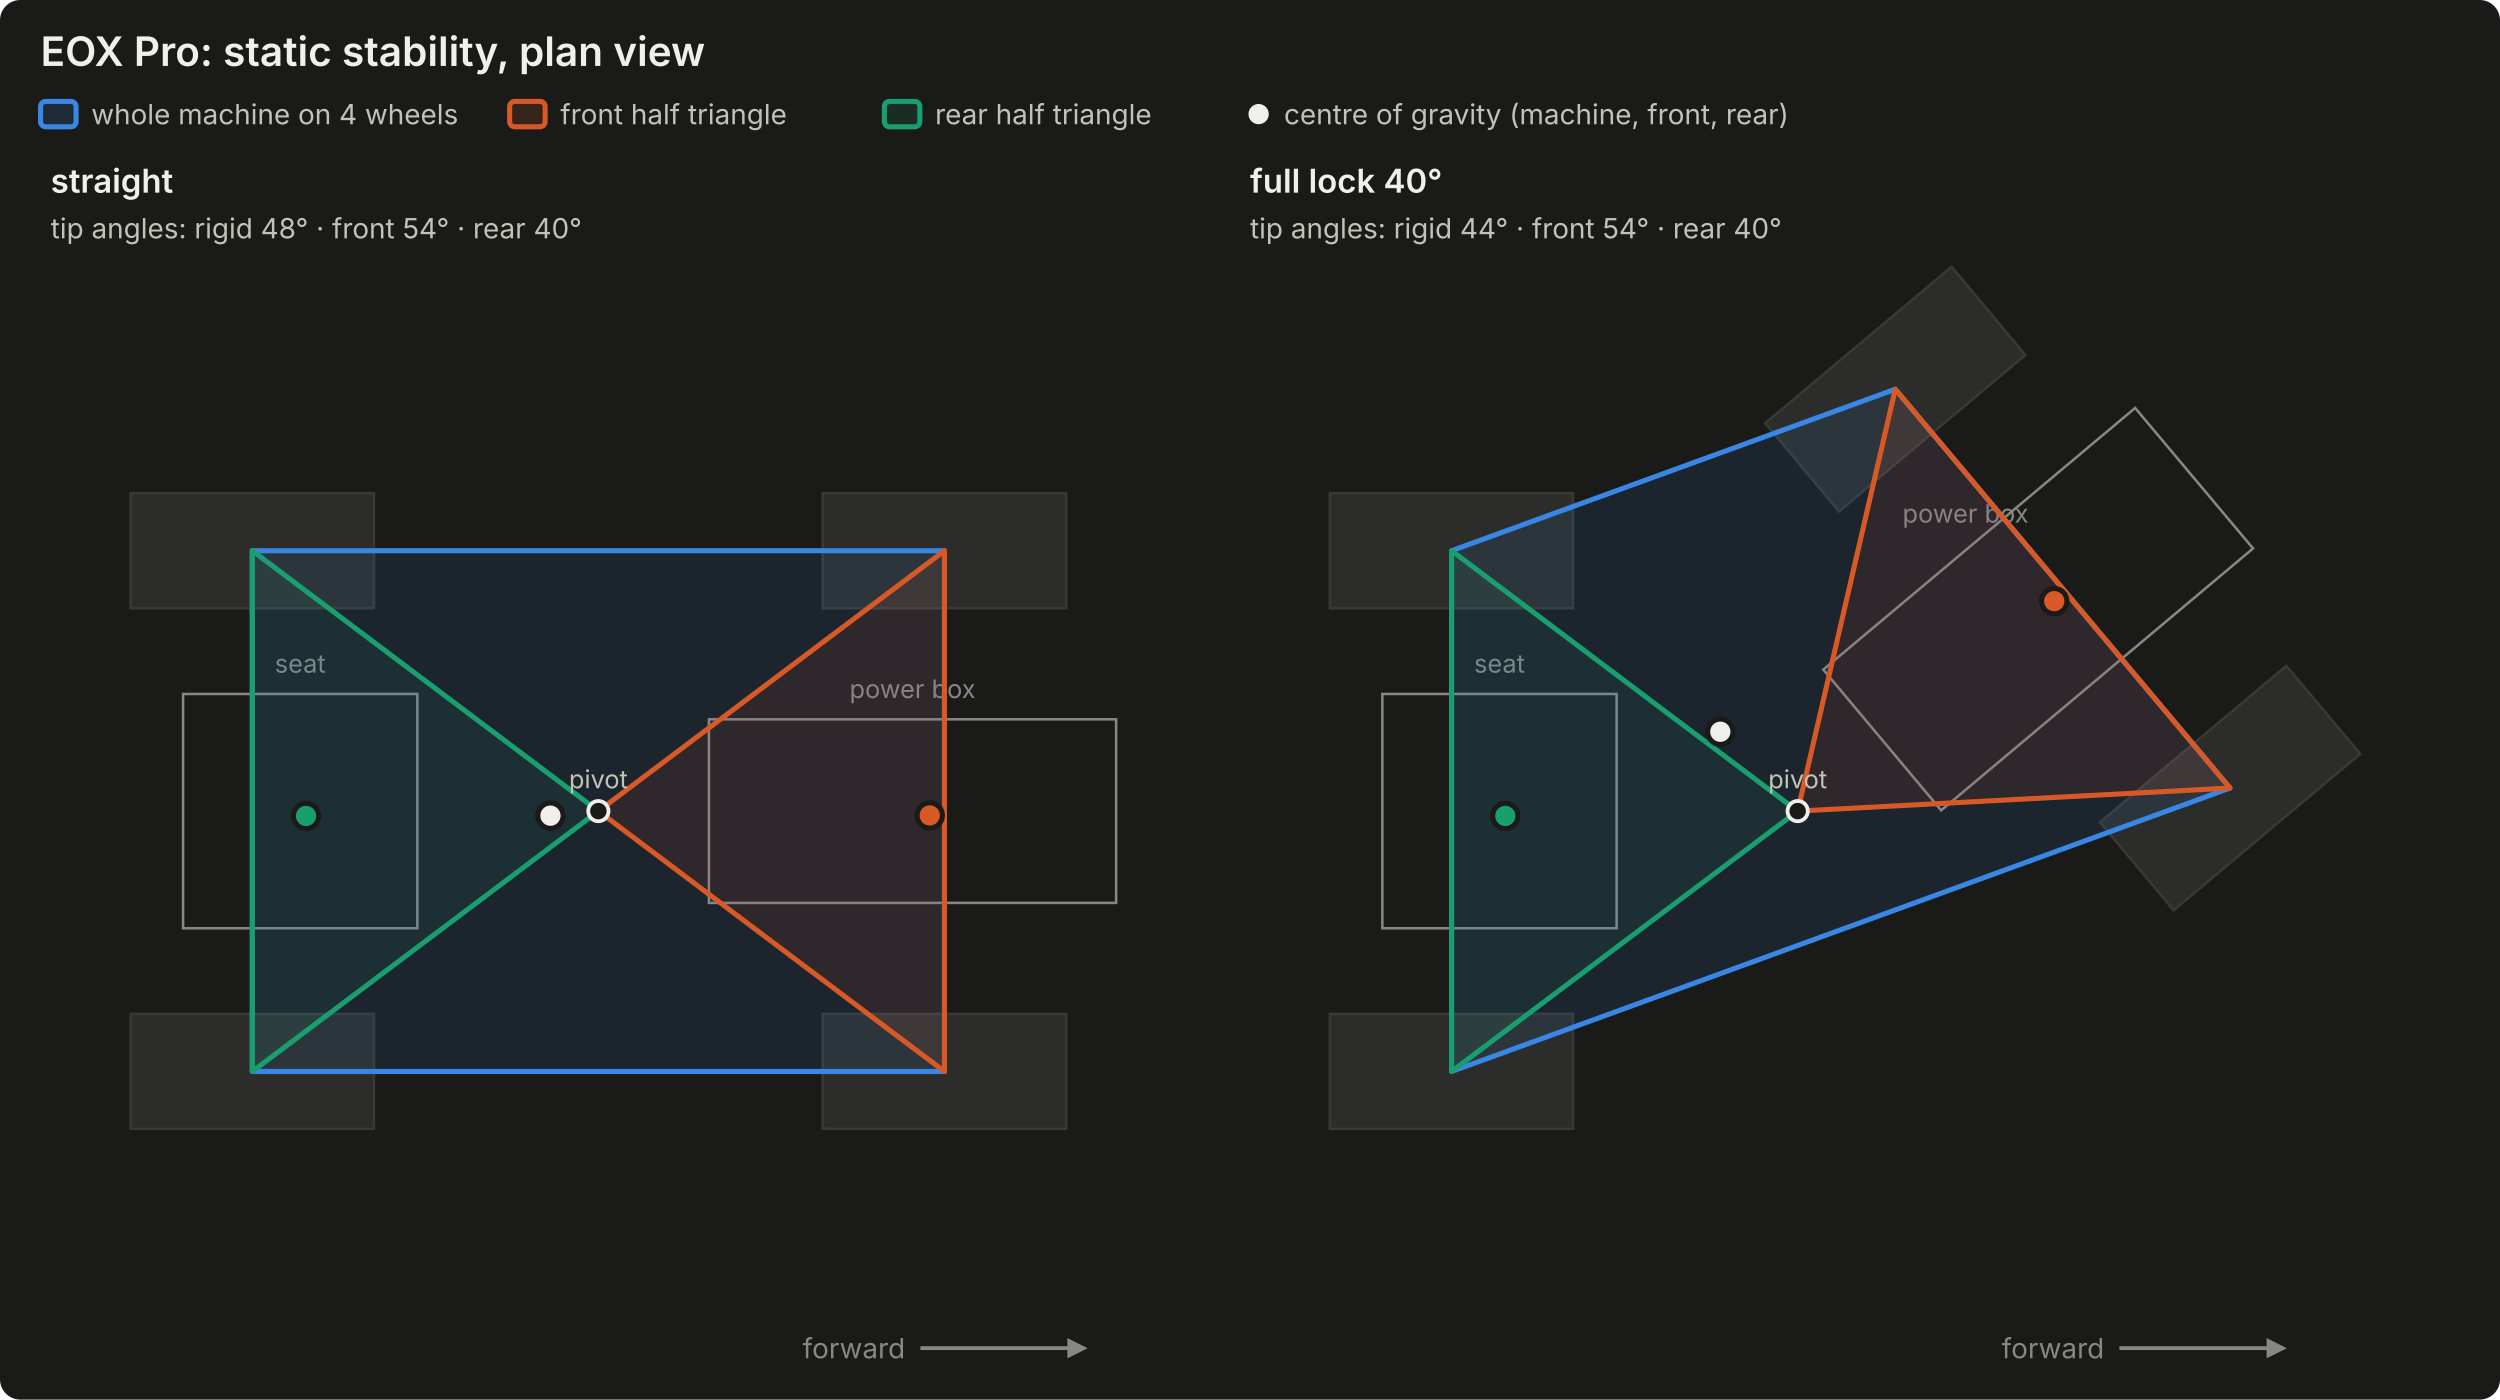
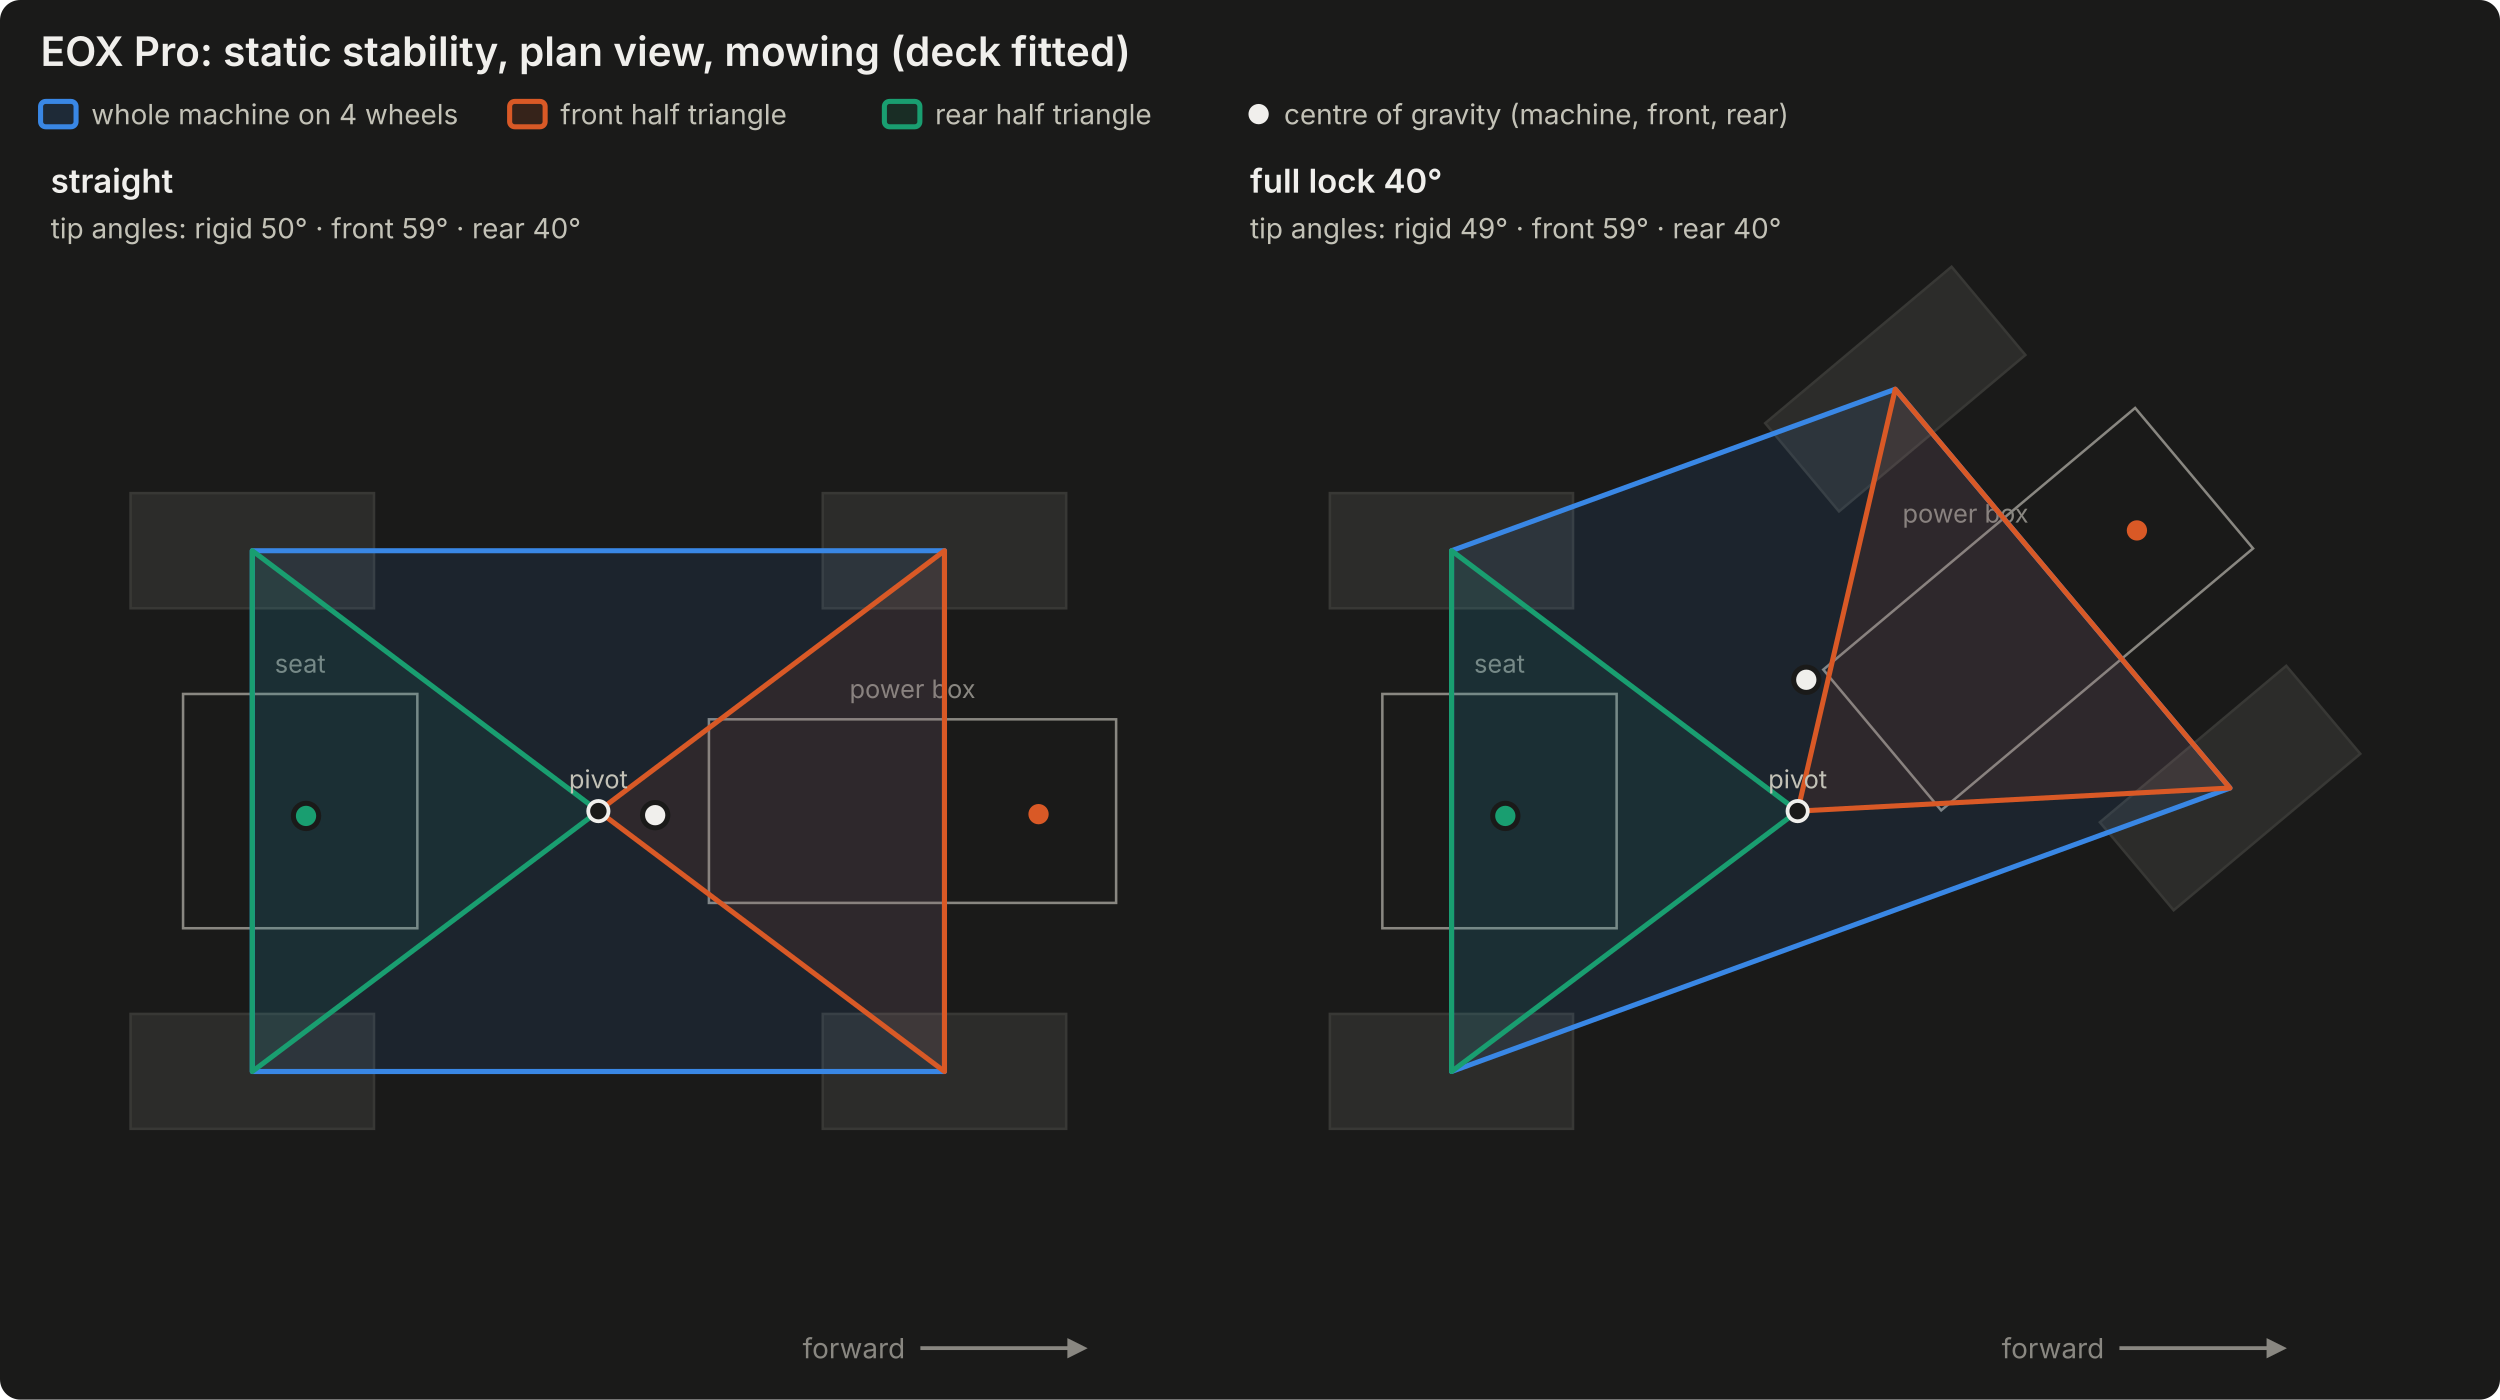
<svg xmlns="http://www.w3.org/2000/svg" viewBox="0 0 986 552" width="986" height="552" role="img" aria-labelledby="t d" font-family="system-ui, -apple-system, &quot;Segoe UI&quot;, sans-serif">
  <rect width="100%" height="100%" rx="8" fill="#1a1a19" />
-   <text x="16.0" y="26.0" font-size="16" font-weight="600" fill="#f0efec" text-anchor="start">EOX Pro: static stability, plan view</text>
+   <text x="16.0" y="26.0" font-size="16" font-weight="600" fill="#f0efec" text-anchor="start">EOX Pro: static stability, plan view, mowing (deck fitted)</text>
  <rect x="16" y="40" width="14" height="10" rx="2" fill="#3987e5" fill-opacity="0.15" stroke="#3987e5" stroke-width="2" />
  <text x="36.0" y="49.0" font-size="11" font-weight="400" fill="#c3c2b7" text-anchor="start">whole machine on 4 wheels</text>
  <rect x="201.0" y="40" width="14" height="10" rx="2" fill="#d95926" fill-opacity="0.15" stroke="#d95926" stroke-width="2" />
  <text x="221.0" y="49.0" font-size="11" font-weight="400" fill="#c3c2b7" text-anchor="start">front half triangle</text>
  <rect x="348.8" y="40" width="14" height="10" rx="2" fill="#199e70" fill-opacity="0.15" stroke="#199e70" stroke-width="2" />
  <text x="368.8" y="49.0" font-size="11" font-weight="400" fill="#c3c2b7" text-anchor="start">rear half triangle</text>
  <circle cx="496.4" cy="45" r="5" fill="#f0efec" stroke="#1a1a19" stroke-width="2" />
  <text x="506.4" y="49.0" font-size="11" font-weight="400" fill="#c3c2b7" text-anchor="start">centre of gravity (machine, front, rear)</text>
  <text x="20.0" y="76.0" font-size="13" font-weight="600" fill="#f0efec" text-anchor="start">straight</text>
-   <text x="20.0" y="94.0" font-size="11" font-weight="400" fill="#c3c2b7" text-anchor="start">tip angles: rigid 48° · front 54° · rear 40°</text>
+   <text x="20.0" y="94.0" font-size="11" font-weight="400" fill="#c3c2b7" text-anchor="start">tip angles: rigid 50° · front 59° · rear 40°</text>
  <polygon points="51.5,239.9 147.5,239.9 147.5,194.5 51.5,194.5" fill="#2c2c2a" stroke="#383835" stroke-width="1" />
  <polygon points="51.5,445.2 147.5,445.2 147.5,399.9 51.5,399.9" fill="#2c2c2a" stroke="#383835" stroke-width="1" />
  <polygon points="324.5,239.9 420.5,239.9 420.5,194.5 324.5,194.5" fill="#2c2c2a" stroke="#383835" stroke-width="1" />
  <polygon points="324.5,445.2 420.5,445.2 420.5,399.9 324.5,399.9" fill="#2c2c2a" stroke="#383835" stroke-width="1" />
  <polygon points="279.6,356.1 440.2,356.1 440.2,283.7 279.6,283.7" fill="none" stroke="#898781" stroke-width="1" />
  <text x="359.9" y="275.3" font-size="10" font-weight="400" fill="#898781" text-anchor="middle">power box</text>
  <polygon points="72.2,366.1 164.6,366.1 164.6,273.7 72.2,273.7" fill="none" stroke="#898781" stroke-width="1" />
  <text x="118.4" y="265.3" font-size="10" font-weight="400" fill="#898781" text-anchor="middle">seat</text>
  <polygon points="372.5,217.2 372.5,422.6 99.5,422.6 99.5,217.2" fill="#3987e5" fill-opacity="0.10" stroke="#3987e5" stroke-width="2" stroke-linejoin="round" />
  <polygon points="372.5,217.2 372.5,422.6 236.0,319.9" fill="#d95926" fill-opacity="0.10" stroke="#d95926" stroke-width="2" stroke-linejoin="round" />
  <polygon points="99.5,217.2 99.5,422.6 236.0,319.9" fill="#199e70" fill-opacity="0.10" stroke="#199e70" stroke-width="2" stroke-linejoin="round" />
  <circle cx="236.0" cy="319.9" r="4" fill="#1a1a19" stroke="#f0efec" stroke-width="1.5" />
  <text x="236.0" y="310.9" font-size="10" font-weight="400" fill="#c3c2b7" text-anchor="middle">pivot</text>
-   <circle cx="217.1" cy="321.7" r="5" fill="#f0efec" stroke="#1a1a19" stroke-width="2" />
-   <circle cx="366.7" cy="321.6" r="5" fill="#d95926" stroke="#1a1a19" stroke-width="2" />
+   <circle cx="258.4" cy="321.5" r="5" fill="#f0efec" stroke="#1a1a19" stroke-width="2" />
+   <circle cx="409.6" cy="321.1" r="5" fill="#d95926" stroke="#1a1a19" stroke-width="2" />
  <circle cx="120.7" cy="321.8" r="5" fill="#199e70" stroke="#1a1a19" stroke-width="2" />
  <line x1="363.0" y1="531.7" x2="423.0" y2="531.7" stroke="#898781" stroke-width="1.5" stroke-linecap="butt" />
  <path d="M428.97,531.74 l-8,-4 v8 Z" fill="#898781" />
  <text x="357.0" y="535.7" font-size="11" font-weight="400" fill="#898781" text-anchor="end">forward</text>
  <text x="493.0" y="76.0" font-size="13" font-weight="600" fill="#f0efec" text-anchor="start">full lock 40°</text>
-   <text x="493.0" y="94.0" font-size="11" font-weight="400" fill="#c3c2b7" text-anchor="start">tip angles: rigid 44° · front 54° · rear 40°</text>
+   <text x="493.0" y="94.0" font-size="11" font-weight="400" fill="#c3c2b7" text-anchor="start">tip angles: rigid 49° · front 59° · rear 40°</text>
  <polygon points="524.5,239.9 620.4,239.9 620.4,194.5 524.5,194.5" fill="#2c2c2a" stroke="#383835" stroke-width="1" />
  <polygon points="524.5,445.2 620.4,445.2 620.4,399.9 524.5,399.9" fill="#2c2c2a" stroke="#383835" stroke-width="1" />
  <polygon points="725.3,201.7 798.8,140.0 769.7,105.2 696.2,166.9" fill="#2c2c2a" stroke="#383835" stroke-width="1" />
  <polygon points="857.3,359.0 930.9,297.3 901.7,262.6 828.2,324.3" fill="#2c2c2a" stroke="#383835" stroke-width="1" />
  <polygon points="765.6,319.6 888.6,216.3 842.1,160.9 719.1,264.1" fill="none" stroke="#898781" stroke-width="1" />
  <text x="775.2" y="206.1" font-size="10" font-weight="400" fill="#898781" text-anchor="middle">power box</text>
  <polygon points="545.2,366.1 637.6,366.1 637.6,273.7 545.2,273.7" fill="none" stroke="#898781" stroke-width="1" />
  <text x="591.4" y="265.3" font-size="10" font-weight="400" fill="#898781" text-anchor="middle">seat</text>
  <polygon points="747.5,153.5 879.5,310.8 572.5,422.6 572.5,217.2" fill="#3987e5" fill-opacity="0.10" stroke="#3987e5" stroke-width="2" stroke-linejoin="round" />
  <polygon points="747.5,153.5 879.5,310.8 709.0,319.9" fill="#d95926" fill-opacity="0.10" stroke="#d95926" stroke-width="2" stroke-linejoin="round" />
  <polygon points="572.5,217.2 572.5,422.6 709.0,319.9" fill="#199e70" fill-opacity="0.10" stroke="#199e70" stroke-width="2" stroke-linejoin="round" />
  <circle cx="709.0" cy="319.9" r="4" fill="#1a1a19" stroke="#f0efec" stroke-width="1.5" />
  <text x="709.0" y="310.9" font-size="10" font-weight="400" fill="#c3c2b7" text-anchor="middle">pivot</text>
-   <circle cx="678.5" cy="288.6" r="5" fill="#f0efec" stroke="#1a1a19" stroke-width="2" />
-   <circle cx="810.2" cy="237.1" r="5" fill="#d95926" stroke="#1a1a19" stroke-width="2" />
+   <circle cx="712.4" cy="268.1" r="5" fill="#f0efec" stroke="#1a1a19" stroke-width="2" />
+   <circle cx="842.8" cy="209.2" r="5" fill="#d95926" stroke="#1a1a19" stroke-width="2" />
  <circle cx="593.7" cy="321.8" r="5" fill="#199e70" stroke="#1a1a19" stroke-width="2" />
  <line x1="835.9" y1="531.7" x2="895.9" y2="531.7" stroke="#898781" stroke-width="1.5" stroke-linecap="butt" />
  <path d="M901.94,531.74 l-8,-4 v8 Z" fill="#898781" />
  <text x="829.9" y="535.7" font-size="11" font-weight="400" fill="#898781" text-anchor="end">forward</text>
</svg>
